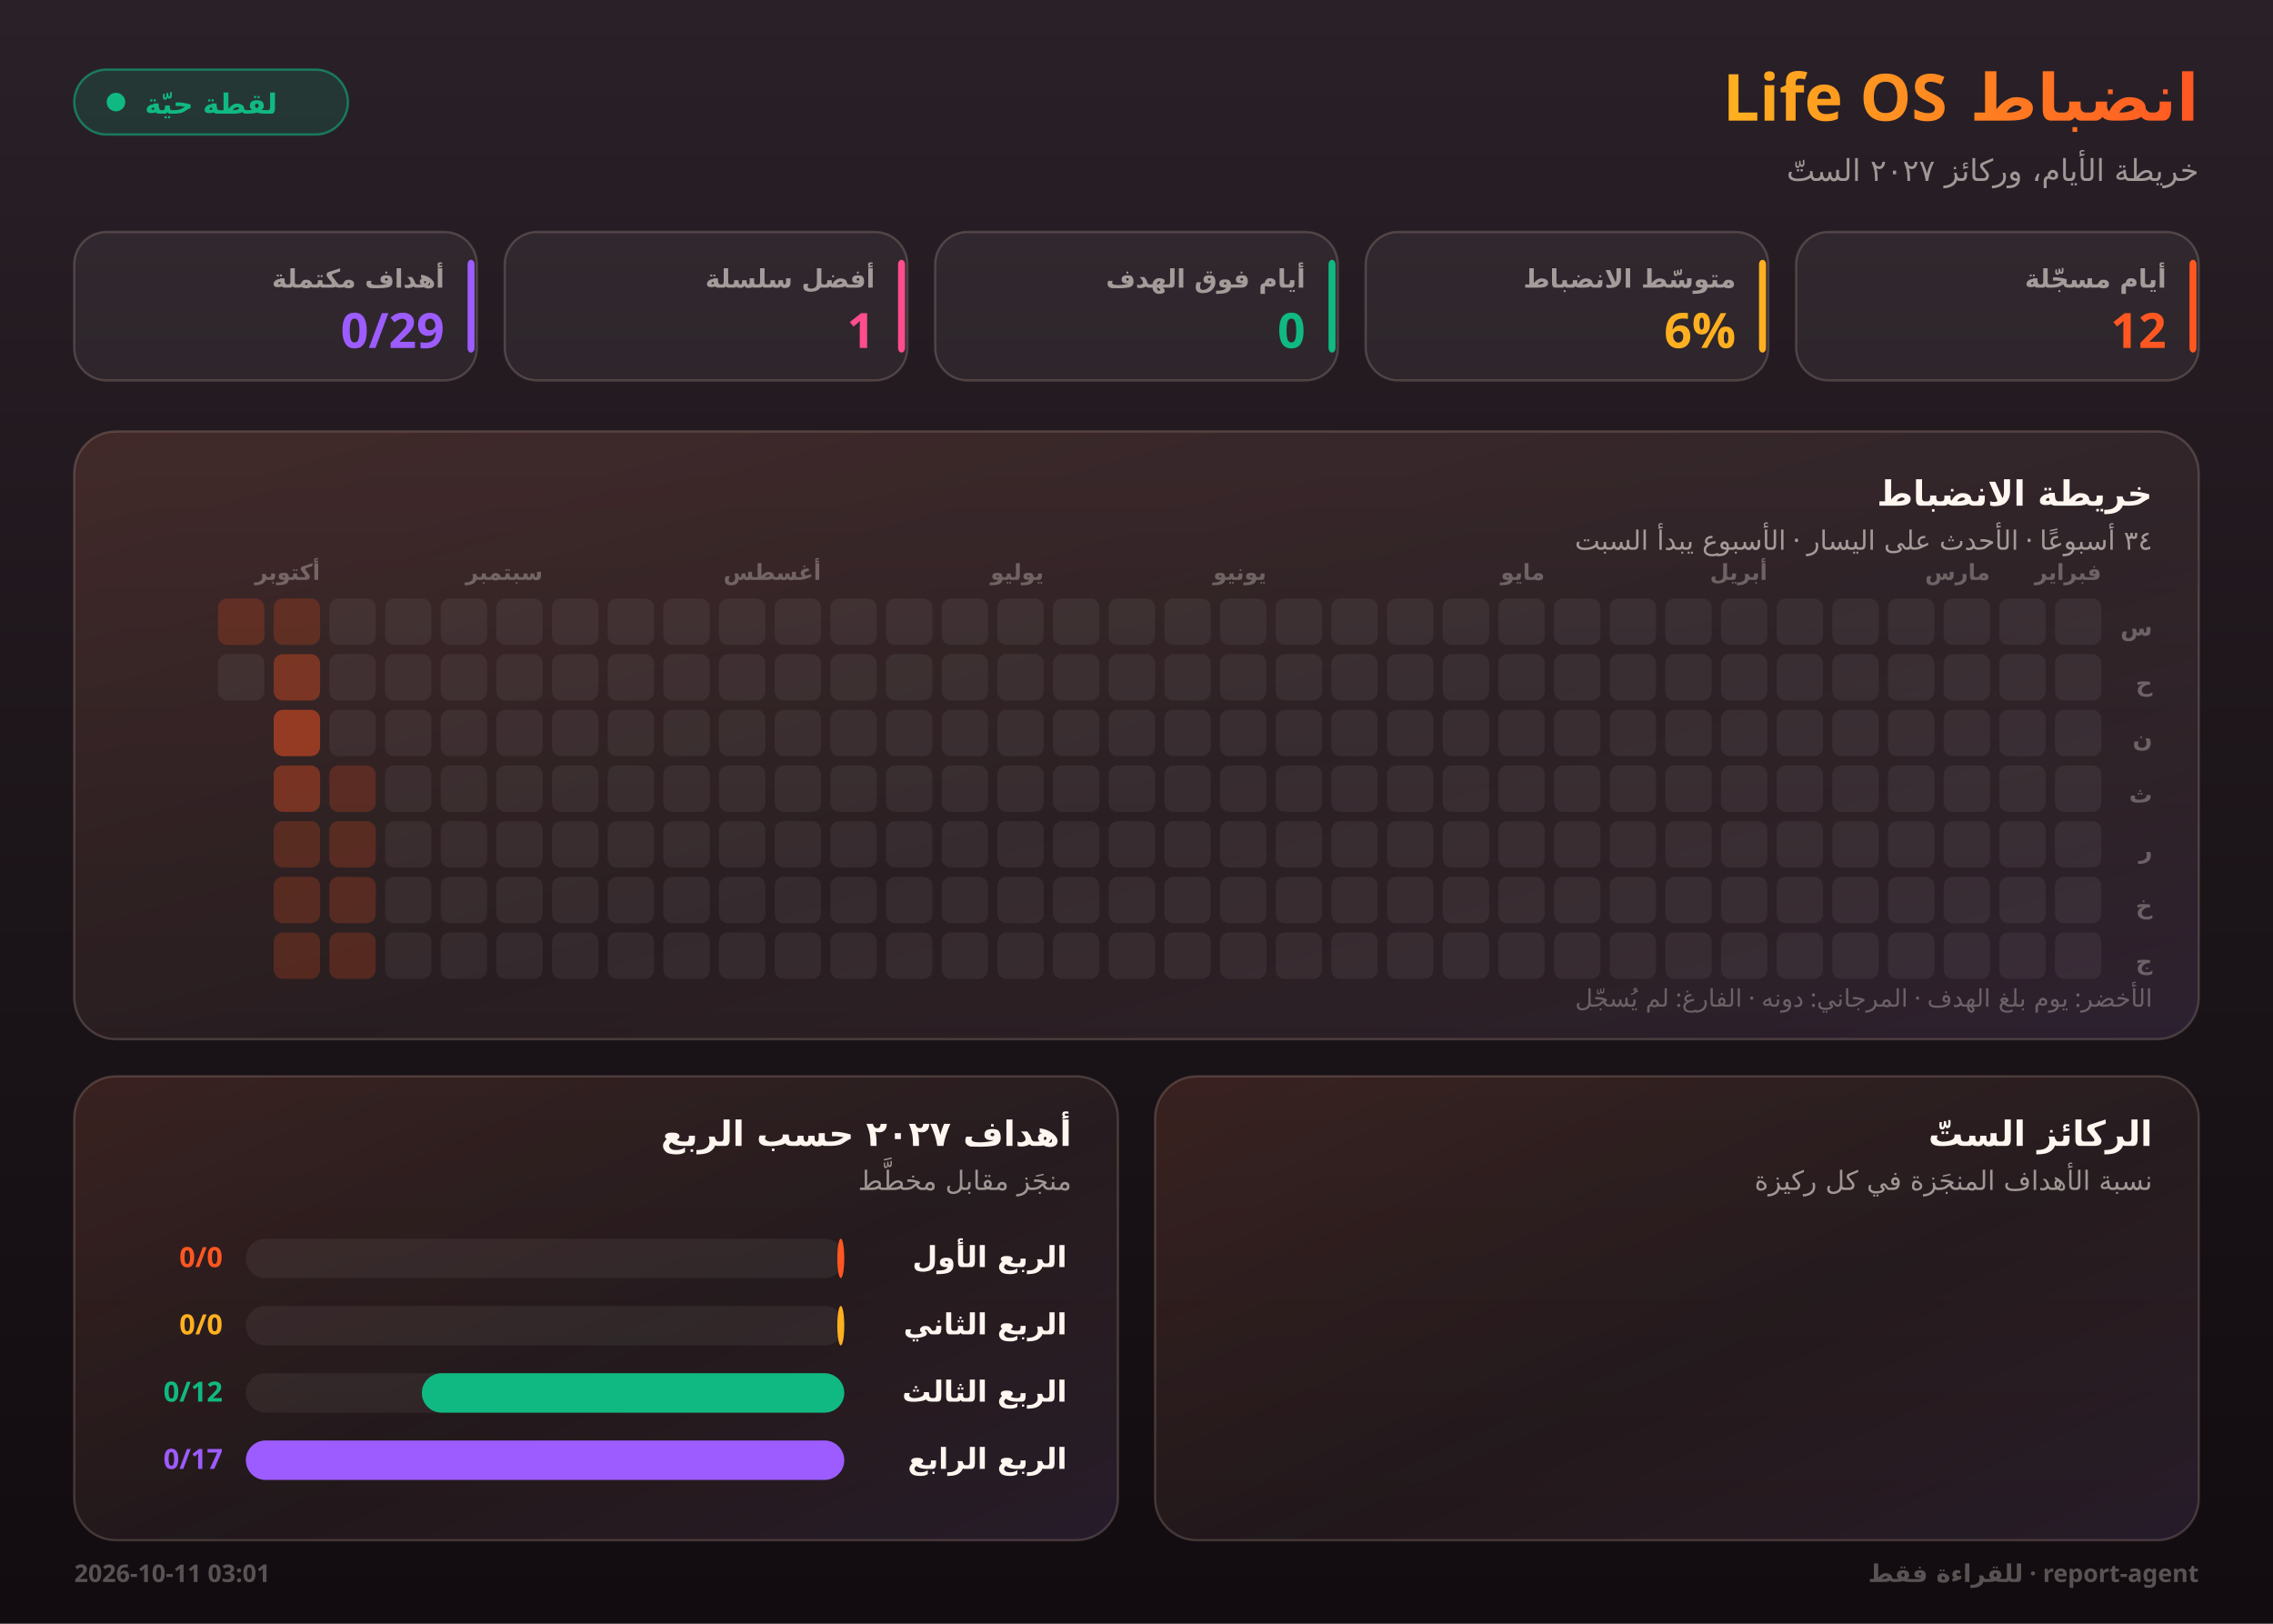
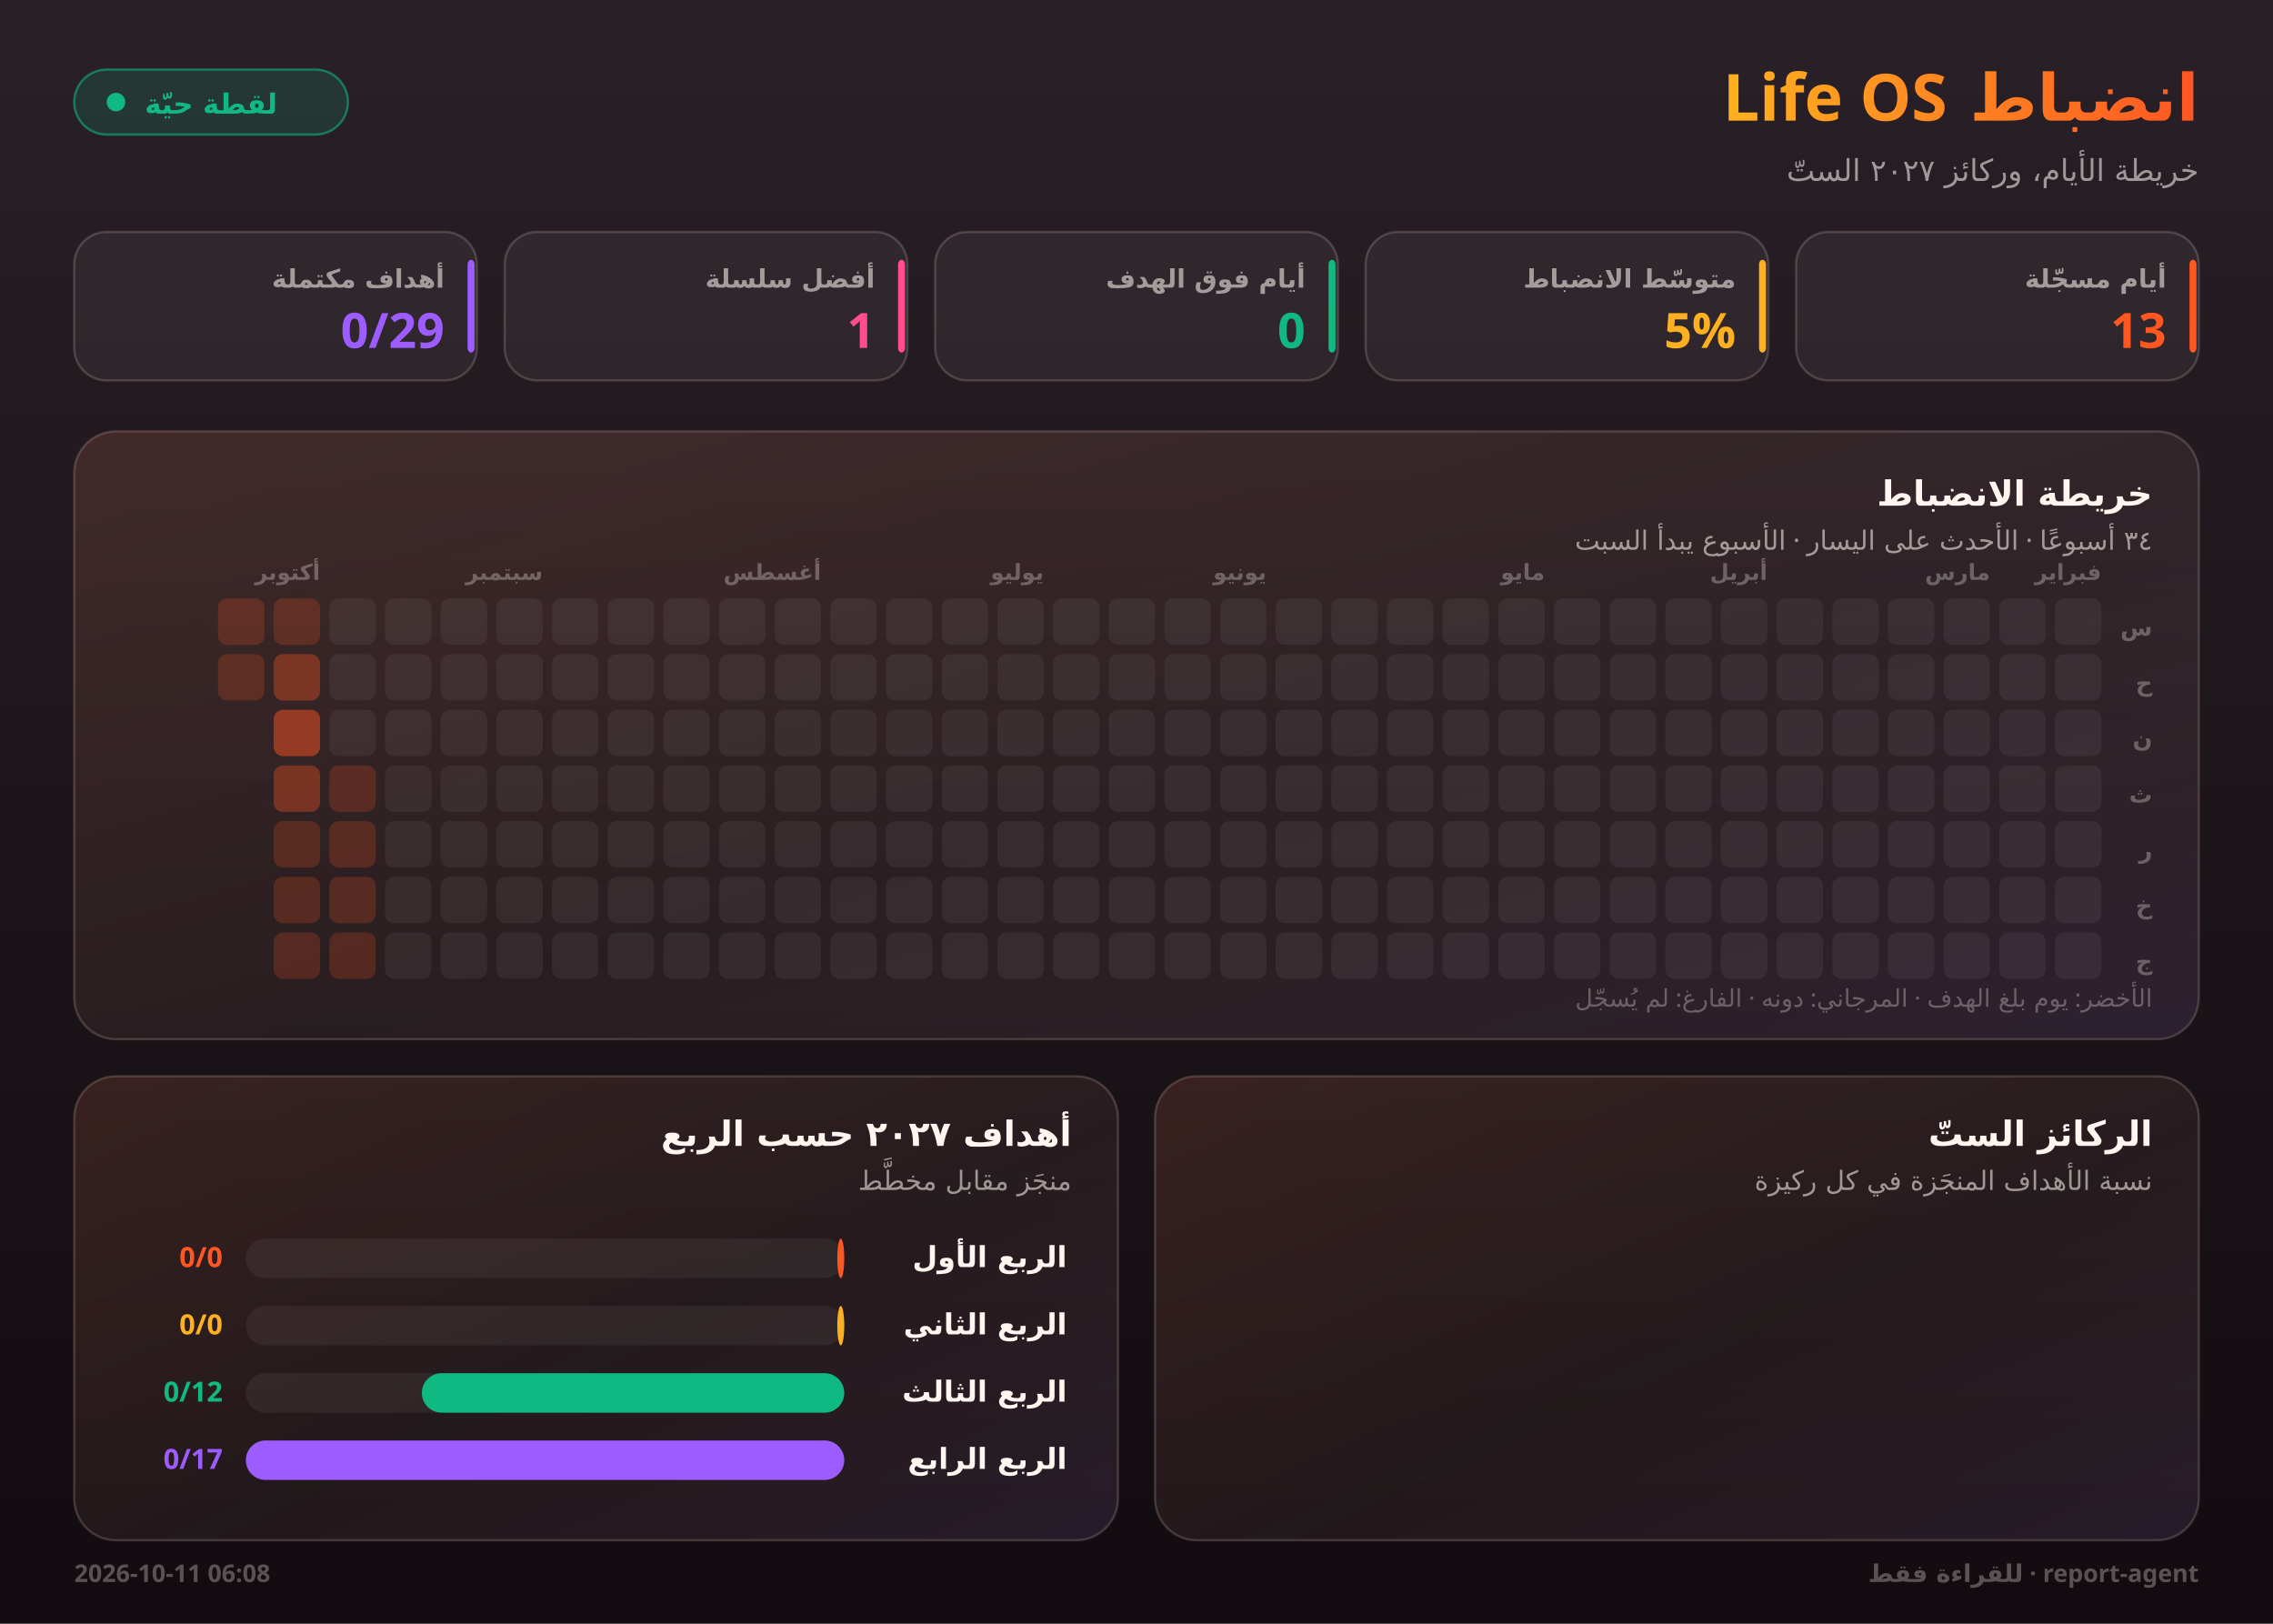
<svg xmlns="http://www.w3.org/2000/svg" width="980" height="700" viewBox="0 0 980 700" font-family="Tajawal, Cairo, 'Segoe UI', system-ui, sans-serif">
  <defs>
    <linearGradient id="sky" x1="0" y1="0" x2="0" y2="1">
      <stop offset="0%" stop-color="#2A2028" />
      <stop offset="55%" stop-color="#1B1418" />
      <stop offset="100%" stop-color="#120C10" />
    </linearGradient>
    <linearGradient id="sheen" x1="0" y1="0" x2="1" y2="1">
      <stop offset="0%" stop-color="#FF5722" stop-opacity="0.10" />
      <stop offset="55%" stop-color="#FF5722" stop-opacity="0.02" />
      <stop offset="100%" stop-color="#9D5CFF" stop-opacity="0.07" />
    </linearGradient>
    <linearGradient id="title" x1="1" y1="0" x2="0" y2="0">
      <stop offset="0%" stop-color="#FF5722" />
      <stop offset="100%" stop-color="#FFB020" />
    </linearGradient>
  </defs>
  <rect width="980" height="700" fill="url(#sky)" />
  <text x="948" y="52" fill="url(#title)" font-size="28" font-weight="800" text-anchor="start" style="direction:rtl;unicode-bidi:isolate">انضباط Life OS</text>
  <text x="948" y="78" fill="rgba(255,246,240,0.56)" font-size="13" font-weight="500" text-anchor="start" style="direction:rtl;unicode-bidi:isolate">خريطة الأيام، وركائز ٢٠٢٧ الستّ</text>
  <rect x="32" y="30" width="118" height="28" rx="14" fill="#10B981" fill-opacity="0.16" stroke="#10B981" stroke-opacity="0.55" />
  <circle cx="50" cy="44" r="4" fill="#10B981" />
  <text x="91" y="49" fill="#10B981" font-size="12" font-weight="700" text-anchor="middle" style="direction:rtl;unicode-bidi:isolate">لقطة حيّة</text>
  <rect x="774.4" y="100" width="173.6" height="64" rx="14" fill="rgba(255,255,255,0.05)" stroke="rgba(255,225,210,0.18)" />
  <rect x="944" y="112" width="3" height="40" rx="2" fill="#FF5722" />
  <text x="934" y="124" fill="rgba(255,246,240,0.56)" font-size="11" font-weight="600" text-anchor="start" style="direction:rtl;unicode-bidi:isolate">أيام مسجّلة</text>
-   <text x="934" y="150" fill="#FF5722" font-size="21" font-weight="800" text-anchor="end" style="direction:ltr;unicode-bidi:isolate">12</text>
+   <text x="934" y="150" fill="#FF5722" font-size="21" font-weight="800" text-anchor="end" style="direction:ltr;unicode-bidi:isolate">13</text>
  <rect x="588.8" y="100" width="173.6" height="64" rx="14" fill="rgba(255,255,255,0.05)" stroke="rgba(255,225,210,0.18)" />
  <rect x="758.4" y="112" width="3" height="40" rx="2" fill="#FFB020" />
  <text x="748.4" y="124" fill="rgba(255,246,240,0.56)" font-size="11" font-weight="600" text-anchor="start" style="direction:rtl;unicode-bidi:isolate">متوسّط الانضباط</text>
-   <text x="748.4" y="150" fill="#FFB020" font-size="21" font-weight="800" text-anchor="end" style="direction:ltr;unicode-bidi:isolate">6%</text>
+   <text x="748.4" y="150" fill="#FFB020" font-size="21" font-weight="800" text-anchor="end" style="direction:ltr;unicode-bidi:isolate">5%</text>
  <rect x="403.2" y="100" width="173.6" height="64" rx="14" fill="rgba(255,255,255,0.05)" stroke="rgba(255,225,210,0.18)" />
  <rect x="572.8" y="112" width="3" height="40" rx="2" fill="#10B981" />
  <text x="562.8" y="124" fill="rgba(255,246,240,0.56)" font-size="11" font-weight="600" text-anchor="start" style="direction:rtl;unicode-bidi:isolate">أيام فوق الهدف</text>
  <text x="562.8" y="150" fill="#10B981" font-size="21" font-weight="800" text-anchor="end" style="direction:ltr;unicode-bidi:isolate">0</text>
  <rect x="217.6" y="100" width="173.6" height="64" rx="14" fill="rgba(255,255,255,0.05)" stroke="rgba(255,225,210,0.18)" />
  <rect x="387.2" y="112" width="3" height="40" rx="2" fill="#FF4D8D" />
  <text x="377.2" y="124" fill="rgba(255,246,240,0.56)" font-size="11" font-weight="600" text-anchor="start" style="direction:rtl;unicode-bidi:isolate">أفضل سلسلة</text>
  <text x="377.2" y="150" fill="#FF4D8D" font-size="21" font-weight="800" text-anchor="end" style="direction:ltr;unicode-bidi:isolate">1</text>
  <rect x="32" y="100" width="173.6" height="64" rx="14" fill="rgba(255,255,255,0.05)" stroke="rgba(255,225,210,0.18)" />
  <rect x="201.6" y="112" width="3" height="40" rx="2" fill="#9D5CFF" />
  <text x="191.6" y="124" fill="rgba(255,246,240,0.56)" font-size="11" font-weight="600" text-anchor="start" style="direction:rtl;unicode-bidi:isolate">أهداف مكتملة</text>
  <text x="191.6" y="150" fill="#9D5CFF" font-size="21" font-weight="800" text-anchor="end" style="direction:ltr;unicode-bidi:isolate">0/29</text>
  <g>
    <rect x="32" y="186" width="916" height="262" rx="18" fill="rgba(255,255,255,0.045)" stroke="rgba(255,225,210,0.18)" />
    <rect x="32" y="186" width="916" height="262" rx="18" fill="url(#sheen)" />
  </g>
  <text x="928" y="218" fill="#FFF6F0" font-size="15" font-weight="700" text-anchor="start" style="direction:rtl;unicode-bidi:isolate">خريطة الانضباط</text>
  <text x="928" y="237" fill="rgba(255,246,240,0.56)" font-size="11.5" font-weight="500" text-anchor="start" style="direction:rtl;unicode-bidi:isolate">٣٤ أسبوعًا · الأحدث على اليسار · الأسبوع يبدأ السبت</text>
  <text x="928" y="274" fill="rgba(255,246,240,0.30)" font-size="10" font-weight="600" text-anchor="start" style="direction:rtl;unicode-bidi:isolate">س</text>
  <text x="928" y="298" fill="rgba(255,246,240,0.30)" font-size="10" font-weight="600" text-anchor="start" style="direction:rtl;unicode-bidi:isolate">ح</text>
  <text x="928" y="322" fill="rgba(255,246,240,0.30)" font-size="10" font-weight="600" text-anchor="start" style="direction:rtl;unicode-bidi:isolate">ن</text>
  <text x="928" y="346" fill="rgba(255,246,240,0.30)" font-size="10" font-weight="600" text-anchor="start" style="direction:rtl;unicode-bidi:isolate">ث</text>
  <text x="928" y="370" fill="rgba(255,246,240,0.30)" font-size="10" font-weight="600" text-anchor="start" style="direction:rtl;unicode-bidi:isolate">ر</text>
  <text x="928" y="394" fill="rgba(255,246,240,0.30)" font-size="10" font-weight="600" text-anchor="start" style="direction:rtl;unicode-bidi:isolate">خ</text>
  <text x="928" y="418" fill="rgba(255,246,240,0.30)" font-size="10" font-weight="600" text-anchor="start" style="direction:rtl;unicode-bidi:isolate">ج</text>
  <text x="906" y="250" fill="rgba(255,246,240,0.30)" font-size="9.5" font-weight="600" text-anchor="start" style="direction:rtl;unicode-bidi:isolate">فبراير</text>
  <rect x="886" y="258" width="20" height="20" rx="4" fill="rgba(255,255,255,0.055)" fill-opacity="1.00" />
  <rect x="886" y="282" width="20" height="20" rx="4" fill="rgba(255,255,255,0.055)" fill-opacity="1.00" />
  <rect x="886" y="306" width="20" height="20" rx="4" fill="rgba(255,255,255,0.055)" fill-opacity="1.00" />
  <rect x="886" y="330" width="20" height="20" rx="4" fill="rgba(255,255,255,0.055)" fill-opacity="1.00" />
  <rect x="886" y="354" width="20" height="20" rx="4" fill="rgba(255,255,255,0.055)" fill-opacity="1.00" />
  <rect x="886" y="378" width="20" height="20" rx="4" fill="rgba(255,255,255,0.055)" fill-opacity="1.00" />
  <rect x="886" y="402" width="20" height="20" rx="4" fill="rgba(255,255,255,0.055)" fill-opacity="1.00" />
  <rect x="862" y="258" width="20" height="20" rx="4" fill="rgba(255,255,255,0.055)" fill-opacity="1.00" />
  <rect x="862" y="282" width="20" height="20" rx="4" fill="rgba(255,255,255,0.055)" fill-opacity="1.00" />
  <rect x="862" y="306" width="20" height="20" rx="4" fill="rgba(255,255,255,0.055)" fill-opacity="1.00" />
  <rect x="862" y="330" width="20" height="20" rx="4" fill="rgba(255,255,255,0.055)" fill-opacity="1.00" />
  <rect x="862" y="354" width="20" height="20" rx="4" fill="rgba(255,255,255,0.055)" fill-opacity="1.00" />
  <rect x="862" y="378" width="20" height="20" rx="4" fill="rgba(255,255,255,0.055)" fill-opacity="1.00" />
  <rect x="862" y="402" width="20" height="20" rx="4" fill="rgba(255,255,255,0.055)" fill-opacity="1.00" />
  <text x="858" y="250" fill="rgba(255,246,240,0.30)" font-size="9.5" font-weight="600" text-anchor="start" style="direction:rtl;unicode-bidi:isolate">مارس</text>
  <rect x="838" y="258" width="20" height="20" rx="4" fill="rgba(255,255,255,0.055)" fill-opacity="1.00" />
  <rect x="838" y="282" width="20" height="20" rx="4" fill="rgba(255,255,255,0.055)" fill-opacity="1.00" />
  <rect x="838" y="306" width="20" height="20" rx="4" fill="rgba(255,255,255,0.055)" fill-opacity="1.00" />
  <rect x="838" y="330" width="20" height="20" rx="4" fill="rgba(255,255,255,0.055)" fill-opacity="1.00" />
  <rect x="838" y="354" width="20" height="20" rx="4" fill="rgba(255,255,255,0.055)" fill-opacity="1.00" />
  <rect x="838" y="378" width="20" height="20" rx="4" fill="rgba(255,255,255,0.055)" fill-opacity="1.00" />
  <rect x="838" y="402" width="20" height="20" rx="4" fill="rgba(255,255,255,0.055)" fill-opacity="1.00" />
  <rect x="814" y="258" width="20" height="20" rx="4" fill="rgba(255,255,255,0.055)" fill-opacity="1.00" />
  <rect x="814" y="282" width="20" height="20" rx="4" fill="rgba(255,255,255,0.055)" fill-opacity="1.00" />
  <rect x="814" y="306" width="20" height="20" rx="4" fill="rgba(255,255,255,0.055)" fill-opacity="1.00" />
  <rect x="814" y="330" width="20" height="20" rx="4" fill="rgba(255,255,255,0.055)" fill-opacity="1.00" />
  <rect x="814" y="354" width="20" height="20" rx="4" fill="rgba(255,255,255,0.055)" fill-opacity="1.00" />
  <rect x="814" y="378" width="20" height="20" rx="4" fill="rgba(255,255,255,0.055)" fill-opacity="1.00" />
  <rect x="814" y="402" width="20" height="20" rx="4" fill="rgba(255,255,255,0.055)" fill-opacity="1.00" />
  <rect x="790" y="258" width="20" height="20" rx="4" fill="rgba(255,255,255,0.055)" fill-opacity="1.00" />
  <rect x="790" y="282" width="20" height="20" rx="4" fill="rgba(255,255,255,0.055)" fill-opacity="1.00" />
  <rect x="790" y="306" width="20" height="20" rx="4" fill="rgba(255,255,255,0.055)" fill-opacity="1.00" />
  <rect x="790" y="330" width="20" height="20" rx="4" fill="rgba(255,255,255,0.055)" fill-opacity="1.00" />
  <rect x="790" y="354" width="20" height="20" rx="4" fill="rgba(255,255,255,0.055)" fill-opacity="1.00" />
  <rect x="790" y="378" width="20" height="20" rx="4" fill="rgba(255,255,255,0.055)" fill-opacity="1.00" />
  <rect x="790" y="402" width="20" height="20" rx="4" fill="rgba(255,255,255,0.055)" fill-opacity="1.00" />
  <rect x="766" y="258" width="20" height="20" rx="4" fill="rgba(255,255,255,0.055)" fill-opacity="1.00" />
  <rect x="766" y="282" width="20" height="20" rx="4" fill="rgba(255,255,255,0.055)" fill-opacity="1.00" />
  <rect x="766" y="306" width="20" height="20" rx="4" fill="rgba(255,255,255,0.055)" fill-opacity="1.00" />
  <rect x="766" y="330" width="20" height="20" rx="4" fill="rgba(255,255,255,0.055)" fill-opacity="1.00" />
  <rect x="766" y="354" width="20" height="20" rx="4" fill="rgba(255,255,255,0.055)" fill-opacity="1.00" />
  <rect x="766" y="378" width="20" height="20" rx="4" fill="rgba(255,255,255,0.055)" fill-opacity="1.00" />
  <rect x="766" y="402" width="20" height="20" rx="4" fill="rgba(255,255,255,0.055)" fill-opacity="1.00" />
  <text x="762" y="250" fill="rgba(255,246,240,0.30)" font-size="9.5" font-weight="600" text-anchor="start" style="direction:rtl;unicode-bidi:isolate">أبريل</text>
  <rect x="742" y="258" width="20" height="20" rx="4" fill="rgba(255,255,255,0.055)" fill-opacity="1.00" />
  <rect x="742" y="282" width="20" height="20" rx="4" fill="rgba(255,255,255,0.055)" fill-opacity="1.00" />
  <rect x="742" y="306" width="20" height="20" rx="4" fill="rgba(255,255,255,0.055)" fill-opacity="1.00" />
  <rect x="742" y="330" width="20" height="20" rx="4" fill="rgba(255,255,255,0.055)" fill-opacity="1.00" />
  <rect x="742" y="354" width="20" height="20" rx="4" fill="rgba(255,255,255,0.055)" fill-opacity="1.00" />
  <rect x="742" y="378" width="20" height="20" rx="4" fill="rgba(255,255,255,0.055)" fill-opacity="1.00" />
  <rect x="742" y="402" width="20" height="20" rx="4" fill="rgba(255,255,255,0.055)" fill-opacity="1.00" />
  <rect x="718" y="258" width="20" height="20" rx="4" fill="rgba(255,255,255,0.055)" fill-opacity="1.00" />
  <rect x="718" y="282" width="20" height="20" rx="4" fill="rgba(255,255,255,0.055)" fill-opacity="1.00" />
  <rect x="718" y="306" width="20" height="20" rx="4" fill="rgba(255,255,255,0.055)" fill-opacity="1.00" />
  <rect x="718" y="330" width="20" height="20" rx="4" fill="rgba(255,255,255,0.055)" fill-opacity="1.00" />
  <rect x="718" y="354" width="20" height="20" rx="4" fill="rgba(255,255,255,0.055)" fill-opacity="1.00" />
  <rect x="718" y="378" width="20" height="20" rx="4" fill="rgba(255,255,255,0.055)" fill-opacity="1.00" />
  <rect x="718" y="402" width="20" height="20" rx="4" fill="rgba(255,255,255,0.055)" fill-opacity="1.00" />
  <rect x="694" y="258" width="20" height="20" rx="4" fill="rgba(255,255,255,0.055)" fill-opacity="1.00" />
  <rect x="694" y="282" width="20" height="20" rx="4" fill="rgba(255,255,255,0.055)" fill-opacity="1.00" />
  <rect x="694" y="306" width="20" height="20" rx="4" fill="rgba(255,255,255,0.055)" fill-opacity="1.00" />
  <rect x="694" y="330" width="20" height="20" rx="4" fill="rgba(255,255,255,0.055)" fill-opacity="1.00" />
  <rect x="694" y="354" width="20" height="20" rx="4" fill="rgba(255,255,255,0.055)" fill-opacity="1.00" />
  <rect x="694" y="378" width="20" height="20" rx="4" fill="rgba(255,255,255,0.055)" fill-opacity="1.00" />
  <rect x="694" y="402" width="20" height="20" rx="4" fill="rgba(255,255,255,0.055)" fill-opacity="1.00" />
  <rect x="670" y="258" width="20" height="20" rx="4" fill="rgba(255,255,255,0.055)" fill-opacity="1.00" />
  <rect x="670" y="282" width="20" height="20" rx="4" fill="rgba(255,255,255,0.055)" fill-opacity="1.00" />
  <rect x="670" y="306" width="20" height="20" rx="4" fill="rgba(255,255,255,0.055)" fill-opacity="1.00" />
  <rect x="670" y="330" width="20" height="20" rx="4" fill="rgba(255,255,255,0.055)" fill-opacity="1.00" />
  <rect x="670" y="354" width="20" height="20" rx="4" fill="rgba(255,255,255,0.055)" fill-opacity="1.00" />
  <rect x="670" y="378" width="20" height="20" rx="4" fill="rgba(255,255,255,0.055)" fill-opacity="1.00" />
  <rect x="670" y="402" width="20" height="20" rx="4" fill="rgba(255,255,255,0.055)" fill-opacity="1.00" />
  <text x="666" y="250" fill="rgba(255,246,240,0.30)" font-size="9.5" font-weight="600" text-anchor="start" style="direction:rtl;unicode-bidi:isolate">مايو</text>
  <rect x="646" y="258" width="20" height="20" rx="4" fill="rgba(255,255,255,0.055)" fill-opacity="1.00" />
  <rect x="646" y="282" width="20" height="20" rx="4" fill="rgba(255,255,255,0.055)" fill-opacity="1.00" />
  <rect x="646" y="306" width="20" height="20" rx="4" fill="rgba(255,255,255,0.055)" fill-opacity="1.00" />
  <rect x="646" y="330" width="20" height="20" rx="4" fill="rgba(255,255,255,0.055)" fill-opacity="1.00" />
  <rect x="646" y="354" width="20" height="20" rx="4" fill="rgba(255,255,255,0.055)" fill-opacity="1.00" />
  <rect x="646" y="378" width="20" height="20" rx="4" fill="rgba(255,255,255,0.055)" fill-opacity="1.00" />
  <rect x="646" y="402" width="20" height="20" rx="4" fill="rgba(255,255,255,0.055)" fill-opacity="1.00" />
  <rect x="622" y="258" width="20" height="20" rx="4" fill="rgba(255,255,255,0.055)" fill-opacity="1.00" />
  <rect x="622" y="282" width="20" height="20" rx="4" fill="rgba(255,255,255,0.055)" fill-opacity="1.00" />
  <rect x="622" y="306" width="20" height="20" rx="4" fill="rgba(255,255,255,0.055)" fill-opacity="1.00" />
  <rect x="622" y="330" width="20" height="20" rx="4" fill="rgba(255,255,255,0.055)" fill-opacity="1.00" />
  <rect x="622" y="354" width="20" height="20" rx="4" fill="rgba(255,255,255,0.055)" fill-opacity="1.00" />
  <rect x="622" y="378" width="20" height="20" rx="4" fill="rgba(255,255,255,0.055)" fill-opacity="1.00" />
  <rect x="622" y="402" width="20" height="20" rx="4" fill="rgba(255,255,255,0.055)" fill-opacity="1.00" />
  <rect x="598" y="258" width="20" height="20" rx="4" fill="rgba(255,255,255,0.055)" fill-opacity="1.00" />
  <rect x="598" y="282" width="20" height="20" rx="4" fill="rgba(255,255,255,0.055)" fill-opacity="1.00" />
  <rect x="598" y="306" width="20" height="20" rx="4" fill="rgba(255,255,255,0.055)" fill-opacity="1.00" />
  <rect x="598" y="330" width="20" height="20" rx="4" fill="rgba(255,255,255,0.055)" fill-opacity="1.00" />
  <rect x="598" y="354" width="20" height="20" rx="4" fill="rgba(255,255,255,0.055)" fill-opacity="1.00" />
  <rect x="598" y="378" width="20" height="20" rx="4" fill="rgba(255,255,255,0.055)" fill-opacity="1.00" />
  <rect x="598" y="402" width="20" height="20" rx="4" fill="rgba(255,255,255,0.055)" fill-opacity="1.00" />
  <rect x="574" y="258" width="20" height="20" rx="4" fill="rgba(255,255,255,0.055)" fill-opacity="1.00" />
  <rect x="574" y="282" width="20" height="20" rx="4" fill="rgba(255,255,255,0.055)" fill-opacity="1.00" />
  <rect x="574" y="306" width="20" height="20" rx="4" fill="rgba(255,255,255,0.055)" fill-opacity="1.00" />
  <rect x="574" y="330" width="20" height="20" rx="4" fill="rgba(255,255,255,0.055)" fill-opacity="1.00" />
  <rect x="574" y="354" width="20" height="20" rx="4" fill="rgba(255,255,255,0.055)" fill-opacity="1.00" />
  <rect x="574" y="378" width="20" height="20" rx="4" fill="rgba(255,255,255,0.055)" fill-opacity="1.00" />
  <rect x="574" y="402" width="20" height="20" rx="4" fill="rgba(255,255,255,0.055)" fill-opacity="1.00" />
  <rect x="550" y="258" width="20" height="20" rx="4" fill="rgba(255,255,255,0.055)" fill-opacity="1.00" />
  <rect x="550" y="282" width="20" height="20" rx="4" fill="rgba(255,255,255,0.055)" fill-opacity="1.00" />
  <rect x="550" y="306" width="20" height="20" rx="4" fill="rgba(255,255,255,0.055)" fill-opacity="1.00" />
  <rect x="550" y="330" width="20" height="20" rx="4" fill="rgba(255,255,255,0.055)" fill-opacity="1.00" />
  <rect x="550" y="354" width="20" height="20" rx="4" fill="rgba(255,255,255,0.055)" fill-opacity="1.00" />
  <rect x="550" y="378" width="20" height="20" rx="4" fill="rgba(255,255,255,0.055)" fill-opacity="1.00" />
  <rect x="550" y="402" width="20" height="20" rx="4" fill="rgba(255,255,255,0.055)" fill-opacity="1.00" />
  <text x="546" y="250" fill="rgba(255,246,240,0.30)" font-size="9.5" font-weight="600" text-anchor="start" style="direction:rtl;unicode-bidi:isolate">يونيو</text>
  <rect x="526" y="258" width="20" height="20" rx="4" fill="rgba(255,255,255,0.055)" fill-opacity="1.00" />
  <rect x="526" y="282" width="20" height="20" rx="4" fill="rgba(255,255,255,0.055)" fill-opacity="1.00" />
  <rect x="526" y="306" width="20" height="20" rx="4" fill="rgba(255,255,255,0.055)" fill-opacity="1.00" />
  <rect x="526" y="330" width="20" height="20" rx="4" fill="rgba(255,255,255,0.055)" fill-opacity="1.00" />
  <rect x="526" y="354" width="20" height="20" rx="4" fill="rgba(255,255,255,0.055)" fill-opacity="1.00" />
  <rect x="526" y="378" width="20" height="20" rx="4" fill="rgba(255,255,255,0.055)" fill-opacity="1.00" />
  <rect x="526" y="402" width="20" height="20" rx="4" fill="rgba(255,255,255,0.055)" fill-opacity="1.00" />
  <rect x="502" y="258" width="20" height="20" rx="4" fill="rgba(255,255,255,0.055)" fill-opacity="1.00" />
  <rect x="502" y="282" width="20" height="20" rx="4" fill="rgba(255,255,255,0.055)" fill-opacity="1.00" />
  <rect x="502" y="306" width="20" height="20" rx="4" fill="rgba(255,255,255,0.055)" fill-opacity="1.00" />
  <rect x="502" y="330" width="20" height="20" rx="4" fill="rgba(255,255,255,0.055)" fill-opacity="1.00" />
  <rect x="502" y="354" width="20" height="20" rx="4" fill="rgba(255,255,255,0.055)" fill-opacity="1.00" />
  <rect x="502" y="378" width="20" height="20" rx="4" fill="rgba(255,255,255,0.055)" fill-opacity="1.00" />
  <rect x="502" y="402" width="20" height="20" rx="4" fill="rgba(255,255,255,0.055)" fill-opacity="1.00" />
  <rect x="478" y="258" width="20" height="20" rx="4" fill="rgba(255,255,255,0.055)" fill-opacity="1.00" />
  <rect x="478" y="282" width="20" height="20" rx="4" fill="rgba(255,255,255,0.055)" fill-opacity="1.00" />
  <rect x="478" y="306" width="20" height="20" rx="4" fill="rgba(255,255,255,0.055)" fill-opacity="1.00" />
  <rect x="478" y="330" width="20" height="20" rx="4" fill="rgba(255,255,255,0.055)" fill-opacity="1.00" />
  <rect x="478" y="354" width="20" height="20" rx="4" fill="rgba(255,255,255,0.055)" fill-opacity="1.00" />
  <rect x="478" y="378" width="20" height="20" rx="4" fill="rgba(255,255,255,0.055)" fill-opacity="1.00" />
  <rect x="478" y="402" width="20" height="20" rx="4" fill="rgba(255,255,255,0.055)" fill-opacity="1.00" />
  <rect x="454" y="258" width="20" height="20" rx="4" fill="rgba(255,255,255,0.055)" fill-opacity="1.00" />
  <rect x="454" y="282" width="20" height="20" rx="4" fill="rgba(255,255,255,0.055)" fill-opacity="1.00" />
  <rect x="454" y="306" width="20" height="20" rx="4" fill="rgba(255,255,255,0.055)" fill-opacity="1.00" />
  <rect x="454" y="330" width="20" height="20" rx="4" fill="rgba(255,255,255,0.055)" fill-opacity="1.00" />
  <rect x="454" y="354" width="20" height="20" rx="4" fill="rgba(255,255,255,0.055)" fill-opacity="1.00" />
  <rect x="454" y="378" width="20" height="20" rx="4" fill="rgba(255,255,255,0.055)" fill-opacity="1.00" />
  <rect x="454" y="402" width="20" height="20" rx="4" fill="rgba(255,255,255,0.055)" fill-opacity="1.00" />
  <text x="450" y="250" fill="rgba(255,246,240,0.30)" font-size="9.5" font-weight="600" text-anchor="start" style="direction:rtl;unicode-bidi:isolate">يوليو</text>
  <rect x="430" y="258" width="20" height="20" rx="4" fill="rgba(255,255,255,0.055)" fill-opacity="1.00" />
  <rect x="430" y="282" width="20" height="20" rx="4" fill="rgba(255,255,255,0.055)" fill-opacity="1.00" />
  <rect x="430" y="306" width="20" height="20" rx="4" fill="rgba(255,255,255,0.055)" fill-opacity="1.00" />
  <rect x="430" y="330" width="20" height="20" rx="4" fill="rgba(255,255,255,0.055)" fill-opacity="1.00" />
  <rect x="430" y="354" width="20" height="20" rx="4" fill="rgba(255,255,255,0.055)" fill-opacity="1.00" />
  <rect x="430" y="378" width="20" height="20" rx="4" fill="rgba(255,255,255,0.055)" fill-opacity="1.00" />
  <rect x="430" y="402" width="20" height="20" rx="4" fill="rgba(255,255,255,0.055)" fill-opacity="1.00" />
  <rect x="406" y="258" width="20" height="20" rx="4" fill="rgba(255,255,255,0.055)" fill-opacity="1.00" />
  <rect x="406" y="282" width="20" height="20" rx="4" fill="rgba(255,255,255,0.055)" fill-opacity="1.00" />
  <rect x="406" y="306" width="20" height="20" rx="4" fill="rgba(255,255,255,0.055)" fill-opacity="1.00" />
  <rect x="406" y="330" width="20" height="20" rx="4" fill="rgba(255,255,255,0.055)" fill-opacity="1.00" />
  <rect x="406" y="354" width="20" height="20" rx="4" fill="rgba(255,255,255,0.055)" fill-opacity="1.00" />
  <rect x="406" y="378" width="20" height="20" rx="4" fill="rgba(255,255,255,0.055)" fill-opacity="1.00" />
  <rect x="406" y="402" width="20" height="20" rx="4" fill="rgba(255,255,255,0.055)" fill-opacity="1.00" />
  <rect x="382" y="258" width="20" height="20" rx="4" fill="rgba(255,255,255,0.055)" fill-opacity="1.00" />
  <rect x="382" y="282" width="20" height="20" rx="4" fill="rgba(255,255,255,0.055)" fill-opacity="1.00" />
  <rect x="382" y="306" width="20" height="20" rx="4" fill="rgba(255,255,255,0.055)" fill-opacity="1.00" />
  <rect x="382" y="330" width="20" height="20" rx="4" fill="rgba(255,255,255,0.055)" fill-opacity="1.00" />
  <rect x="382" y="354" width="20" height="20" rx="4" fill="rgba(255,255,255,0.055)" fill-opacity="1.00" />
  <rect x="382" y="378" width="20" height="20" rx="4" fill="rgba(255,255,255,0.055)" fill-opacity="1.00" />
  <rect x="382" y="402" width="20" height="20" rx="4" fill="rgba(255,255,255,0.055)" fill-opacity="1.00" />
  <rect x="358" y="258" width="20" height="20" rx="4" fill="rgba(255,255,255,0.055)" fill-opacity="1.00" />
  <rect x="358" y="282" width="20" height="20" rx="4" fill="rgba(255,255,255,0.055)" fill-opacity="1.00" />
  <rect x="358" y="306" width="20" height="20" rx="4" fill="rgba(255,255,255,0.055)" fill-opacity="1.00" />
  <rect x="358" y="330" width="20" height="20" rx="4" fill="rgba(255,255,255,0.055)" fill-opacity="1.00" />
  <rect x="358" y="354" width="20" height="20" rx="4" fill="rgba(255,255,255,0.055)" fill-opacity="1.00" />
  <rect x="358" y="378" width="20" height="20" rx="4" fill="rgba(255,255,255,0.055)" fill-opacity="1.00" />
  <rect x="358" y="402" width="20" height="20" rx="4" fill="rgba(255,255,255,0.055)" fill-opacity="1.00" />
  <text x="354" y="250" fill="rgba(255,246,240,0.30)" font-size="9.5" font-weight="600" text-anchor="start" style="direction:rtl;unicode-bidi:isolate">أغسطس</text>
  <rect x="334" y="258" width="20" height="20" rx="4" fill="rgba(255,255,255,0.055)" fill-opacity="1.00" />
  <rect x="334" y="282" width="20" height="20" rx="4" fill="rgba(255,255,255,0.055)" fill-opacity="1.00" />
  <rect x="334" y="306" width="20" height="20" rx="4" fill="rgba(255,255,255,0.055)" fill-opacity="1.00" />
  <rect x="334" y="330" width="20" height="20" rx="4" fill="rgba(255,255,255,0.055)" fill-opacity="1.00" />
  <rect x="334" y="354" width="20" height="20" rx="4" fill="rgba(255,255,255,0.055)" fill-opacity="1.00" />
  <rect x="334" y="378" width="20" height="20" rx="4" fill="rgba(255,255,255,0.055)" fill-opacity="1.00" />
  <rect x="334" y="402" width="20" height="20" rx="4" fill="rgba(255,255,255,0.055)" fill-opacity="1.00" />
  <rect x="310" y="258" width="20" height="20" rx="4" fill="rgba(255,255,255,0.055)" fill-opacity="1.00" />
  <rect x="310" y="282" width="20" height="20" rx="4" fill="rgba(255,255,255,0.055)" fill-opacity="1.00" />
  <rect x="310" y="306" width="20" height="20" rx="4" fill="rgba(255,255,255,0.055)" fill-opacity="1.00" />
  <rect x="310" y="330" width="20" height="20" rx="4" fill="rgba(255,255,255,0.055)" fill-opacity="1.00" />
  <rect x="310" y="354" width="20" height="20" rx="4" fill="rgba(255,255,255,0.055)" fill-opacity="1.00" />
  <rect x="310" y="378" width="20" height="20" rx="4" fill="rgba(255,255,255,0.055)" fill-opacity="1.00" />
  <rect x="310" y="402" width="20" height="20" rx="4" fill="rgba(255,255,255,0.055)" fill-opacity="1.00" />
  <rect x="286" y="258" width="20" height="20" rx="4" fill="rgba(255,255,255,0.055)" fill-opacity="1.00" />
  <rect x="286" y="282" width="20" height="20" rx="4" fill="rgba(255,255,255,0.055)" fill-opacity="1.00" />
  <rect x="286" y="306" width="20" height="20" rx="4" fill="rgba(255,255,255,0.055)" fill-opacity="1.00" />
  <rect x="286" y="330" width="20" height="20" rx="4" fill="rgba(255,255,255,0.055)" fill-opacity="1.00" />
  <rect x="286" y="354" width="20" height="20" rx="4" fill="rgba(255,255,255,0.055)" fill-opacity="1.00" />
  <rect x="286" y="378" width="20" height="20" rx="4" fill="rgba(255,255,255,0.055)" fill-opacity="1.00" />
  <rect x="286" y="402" width="20" height="20" rx="4" fill="rgba(255,255,255,0.055)" fill-opacity="1.00" />
  <rect x="262" y="258" width="20" height="20" rx="4" fill="rgba(255,255,255,0.055)" fill-opacity="1.00" />
  <rect x="262" y="282" width="20" height="20" rx="4" fill="rgba(255,255,255,0.055)" fill-opacity="1.00" />
  <rect x="262" y="306" width="20" height="20" rx="4" fill="rgba(255,255,255,0.055)" fill-opacity="1.00" />
  <rect x="262" y="330" width="20" height="20" rx="4" fill="rgba(255,255,255,0.055)" fill-opacity="1.00" />
  <rect x="262" y="354" width="20" height="20" rx="4" fill="rgba(255,255,255,0.055)" fill-opacity="1.00" />
  <rect x="262" y="378" width="20" height="20" rx="4" fill="rgba(255,255,255,0.055)" fill-opacity="1.00" />
  <rect x="262" y="402" width="20" height="20" rx="4" fill="rgba(255,255,255,0.055)" fill-opacity="1.00" />
  <rect x="238" y="258" width="20" height="20" rx="4" fill="rgba(255,255,255,0.055)" fill-opacity="1.00" />
  <rect x="238" y="282" width="20" height="20" rx="4" fill="rgba(255,255,255,0.055)" fill-opacity="1.00" />
  <rect x="238" y="306" width="20" height="20" rx="4" fill="rgba(255,255,255,0.055)" fill-opacity="1.00" />
  <rect x="238" y="330" width="20" height="20" rx="4" fill="rgba(255,255,255,0.055)" fill-opacity="1.00" />
  <rect x="238" y="354" width="20" height="20" rx="4" fill="rgba(255,255,255,0.055)" fill-opacity="1.00" />
  <rect x="238" y="378" width="20" height="20" rx="4" fill="rgba(255,255,255,0.055)" fill-opacity="1.00" />
  <rect x="238" y="402" width="20" height="20" rx="4" fill="rgba(255,255,255,0.055)" fill-opacity="1.00" />
  <text x="234" y="250" fill="rgba(255,246,240,0.30)" font-size="9.5" font-weight="600" text-anchor="start" style="direction:rtl;unicode-bidi:isolate">سبتمبر</text>
  <rect x="214" y="258" width="20" height="20" rx="4" fill="rgba(255,255,255,0.055)" fill-opacity="1.00" />
  <rect x="214" y="282" width="20" height="20" rx="4" fill="rgba(255,255,255,0.055)" fill-opacity="1.00" />
  <rect x="214" y="306" width="20" height="20" rx="4" fill="rgba(255,255,255,0.055)" fill-opacity="1.00" />
  <rect x="214" y="330" width="20" height="20" rx="4" fill="rgba(255,255,255,0.055)" fill-opacity="1.00" />
  <rect x="214" y="354" width="20" height="20" rx="4" fill="rgba(255,255,255,0.055)" fill-opacity="1.00" />
  <rect x="214" y="378" width="20" height="20" rx="4" fill="rgba(255,255,255,0.055)" fill-opacity="1.00" />
  <rect x="214" y="402" width="20" height="20" rx="4" fill="rgba(255,255,255,0.055)" fill-opacity="1.00" />
  <rect x="190" y="258" width="20" height="20" rx="4" fill="rgba(255,255,255,0.055)" fill-opacity="1.00" />
  <rect x="190" y="282" width="20" height="20" rx="4" fill="rgba(255,255,255,0.055)" fill-opacity="1.00" />
  <rect x="190" y="306" width="20" height="20" rx="4" fill="rgba(255,255,255,0.055)" fill-opacity="1.00" />
  <rect x="190" y="330" width="20" height="20" rx="4" fill="rgba(255,255,255,0.055)" fill-opacity="1.00" />
  <rect x="190" y="354" width="20" height="20" rx="4" fill="rgba(255,255,255,0.055)" fill-opacity="1.00" />
  <rect x="190" y="378" width="20" height="20" rx="4" fill="rgba(255,255,255,0.055)" fill-opacity="1.00" />
  <rect x="190" y="402" width="20" height="20" rx="4" fill="rgba(255,255,255,0.055)" fill-opacity="1.00" />
  <rect x="166" y="258" width="20" height="20" rx="4" fill="rgba(255,255,255,0.055)" fill-opacity="1.00" />
  <rect x="166" y="282" width="20" height="20" rx="4" fill="rgba(255,255,255,0.055)" fill-opacity="1.00" />
  <rect x="166" y="306" width="20" height="20" rx="4" fill="rgba(255,255,255,0.055)" fill-opacity="1.00" />
  <rect x="166" y="330" width="20" height="20" rx="4" fill="rgba(255,255,255,0.055)" fill-opacity="1.00" />
  <rect x="166" y="354" width="20" height="20" rx="4" fill="rgba(255,255,255,0.055)" fill-opacity="1.00" />
  <rect x="166" y="378" width="20" height="20" rx="4" fill="rgba(255,255,255,0.055)" fill-opacity="1.00" />
  <rect x="166" y="402" width="20" height="20" rx="4" fill="rgba(255,255,255,0.055)" fill-opacity="1.00" />
  <rect x="142" y="258" width="20" height="20" rx="4" fill="rgba(255,255,255,0.055)" fill-opacity="1.00" />
  <rect x="142" y="282" width="20" height="20" rx="4" fill="rgba(255,255,255,0.055)" fill-opacity="1.00" />
  <rect x="142" y="306" width="20" height="20" rx="4" fill="rgba(255,255,255,0.055)" fill-opacity="1.00" />
  <rect x="142" y="330" width="20" height="20" rx="4" fill="#FF5722" fill-opacity="0.20" />
  <rect x="142" y="354" width="20" height="20" rx="4" fill="#FF5722" fill-opacity="0.20" />
  <rect x="142" y="378" width="20" height="20" rx="4" fill="#FF5722" fill-opacity="0.20" />
  <rect x="142" y="402" width="20" height="20" rx="4" fill="#FF5722" fill-opacity="0.20" />
  <text x="138" y="250" fill="rgba(255,246,240,0.30)" font-size="9.5" font-weight="600" text-anchor="start" style="direction:rtl;unicode-bidi:isolate">أكتوبر</text>
  <rect x="118" y="258" width="20" height="20" rx="4" fill="#FF5722" fill-opacity="0.20" />
  <rect x="118" y="282" width="20" height="20" rx="4" fill="#FF5722" fill-opacity="0.34" />
  <rect x="118" y="306" width="20" height="20" rx="4" fill="#FF5722" fill-opacity="0.48" />
  <rect x="118" y="330" width="20" height="20" rx="4" fill="#FF5722" fill-opacity="0.34" />
  <rect x="118" y="354" width="20" height="20" rx="4" fill="#FF5722" fill-opacity="0.20" />
  <rect x="118" y="378" width="20" height="20" rx="4" fill="#FF5722" fill-opacity="0.20" />
  <rect x="118" y="402" width="20" height="20" rx="4" fill="#FF5722" fill-opacity="0.20" />
  <rect x="94" y="258" width="20" height="20" rx="4" fill="#FF5722" fill-opacity="0.20" />
-   <rect x="94" y="282" width="20" height="20" rx="4" fill="rgba(255,255,255,0.055)" fill-opacity="1.00" />
+   <rect x="94" y="282" width="20" height="20" rx="4" fill="#FF5722" fill-opacity="0.20" />
  <text x="928" y="434" fill="rgba(255,246,240,0.30)" font-size="10.5" font-weight="500" text-anchor="start" style="direction:rtl;unicode-bidi:isolate">الأخضر: يوم بلغ الهدف · المرجاني: دونه · الفارغ: لم يُسجّل</text>
  <g>
    <rect x="32" y="464" width="450" height="200" rx="18" fill="rgba(255,255,255,0.045)" stroke="rgba(255,225,210,0.18)" />
    <rect x="32" y="464" width="450" height="200" rx="18" fill="url(#sheen)" />
  </g>
  <text x="462" y="494" fill="#FFF6F0" font-size="15" font-weight="700" text-anchor="start" style="direction:rtl;unicode-bidi:isolate">أهداف ٢٠٢٧ حسب الربع</text>
  <text x="462" y="513" fill="rgba(255,246,240,0.56)" font-size="11.5" font-weight="500" text-anchor="start" style="direction:rtl;unicode-bidi:isolate">منجَز مقابل مخطَّط</text>
  <text x="460" y="546.24" fill="#FFF6F0" font-size="12.5" font-weight="600" text-anchor="start" style="direction:rtl;unicode-bidi:isolate">الربع الأول</text>
  <rect x="106" y="534" width="258" height="17" rx="8.5" fill="rgba(255,255,255,0.055)" />
  <rect x="361" y="534" width="3" height="17" rx="8.5" fill="#FF5722" />
  <text x="96" y="546.24" fill="#FF5722" font-size="12" font-weight="700" text-anchor="end" style="direction:ltr;unicode-bidi:isolate">0/0</text>
  <text x="460" y="575.24" fill="#FFF6F0" font-size="12.5" font-weight="600" text-anchor="start" style="direction:rtl;unicode-bidi:isolate">الربع الثاني</text>
  <rect x="106" y="563" width="258" height="17" rx="8.5" fill="rgba(255,255,255,0.055)" />
  <rect x="361" y="563" width="3" height="17" rx="8.5" fill="#FFB020" />
  <text x="96" y="575.24" fill="#FFB020" font-size="12" font-weight="700" text-anchor="end" style="direction:ltr;unicode-bidi:isolate">0/0</text>
  <text x="460" y="604.24" fill="#FFF6F0" font-size="12.5" font-weight="600" text-anchor="start" style="direction:rtl;unicode-bidi:isolate">الربع الثالث</text>
  <rect x="106" y="592" width="258" height="17" rx="8.5" fill="rgba(255,255,255,0.055)" />
  <rect x="181.882" y="592" width="182.118" height="17" rx="8.5" fill="#10B981" />
  <text x="96" y="604.24" fill="#10B981" font-size="12" font-weight="700" text-anchor="end" style="direction:ltr;unicode-bidi:isolate">0/12</text>
  <text x="460" y="633.24" fill="#FFF6F0" font-size="12.5" font-weight="600" text-anchor="start" style="direction:rtl;unicode-bidi:isolate">الربع الرابع</text>
  <rect x="106" y="621" width="258" height="17" rx="8.5" fill="rgba(255,255,255,0.055)" />
  <rect x="106" y="621" width="258" height="17" rx="8.5" fill="#9D5CFF" />
  <text x="96" y="633.24" fill="#9D5CFF" font-size="12" font-weight="700" text-anchor="end" style="direction:ltr;unicode-bidi:isolate">0/17</text>
  <g>
    <rect x="498" y="464" width="450" height="200" rx="18" fill="rgba(255,255,255,0.045)" stroke="rgba(255,225,210,0.18)" />
    <rect x="498" y="464" width="450" height="200" rx="18" fill="url(#sheen)" />
  </g>
  <text x="928" y="494" fill="#FFF6F0" font-size="15" font-weight="700" text-anchor="start" style="direction:rtl;unicode-bidi:isolate">الركائز الستّ</text>
  <text x="928" y="513" fill="rgba(255,246,240,0.56)" font-size="11.5" font-weight="500" text-anchor="start" style="direction:rtl;unicode-bidi:isolate">نسبة الأهداف المنجَزة في كل ركيزة</text>
-   <text x="32" y="682" fill="rgba(255,246,240,0.30)" font-size="10.5" font-weight="600" text-anchor="start" style="direction:ltr;unicode-bidi:isolate">2026-10-11 03:01</text>
+   <text x="32" y="682" fill="rgba(255,246,240,0.30)" font-size="10.5" font-weight="600" text-anchor="start" style="direction:ltr;unicode-bidi:isolate">2026-10-11 06:08</text>
  <text x="948" y="682" fill="rgba(255,246,240,0.30)" font-size="10.5" font-weight="600" text-anchor="start" style="direction:rtl;unicode-bidi:isolate">report-agent · للقراءة فقط</text>
</svg>
